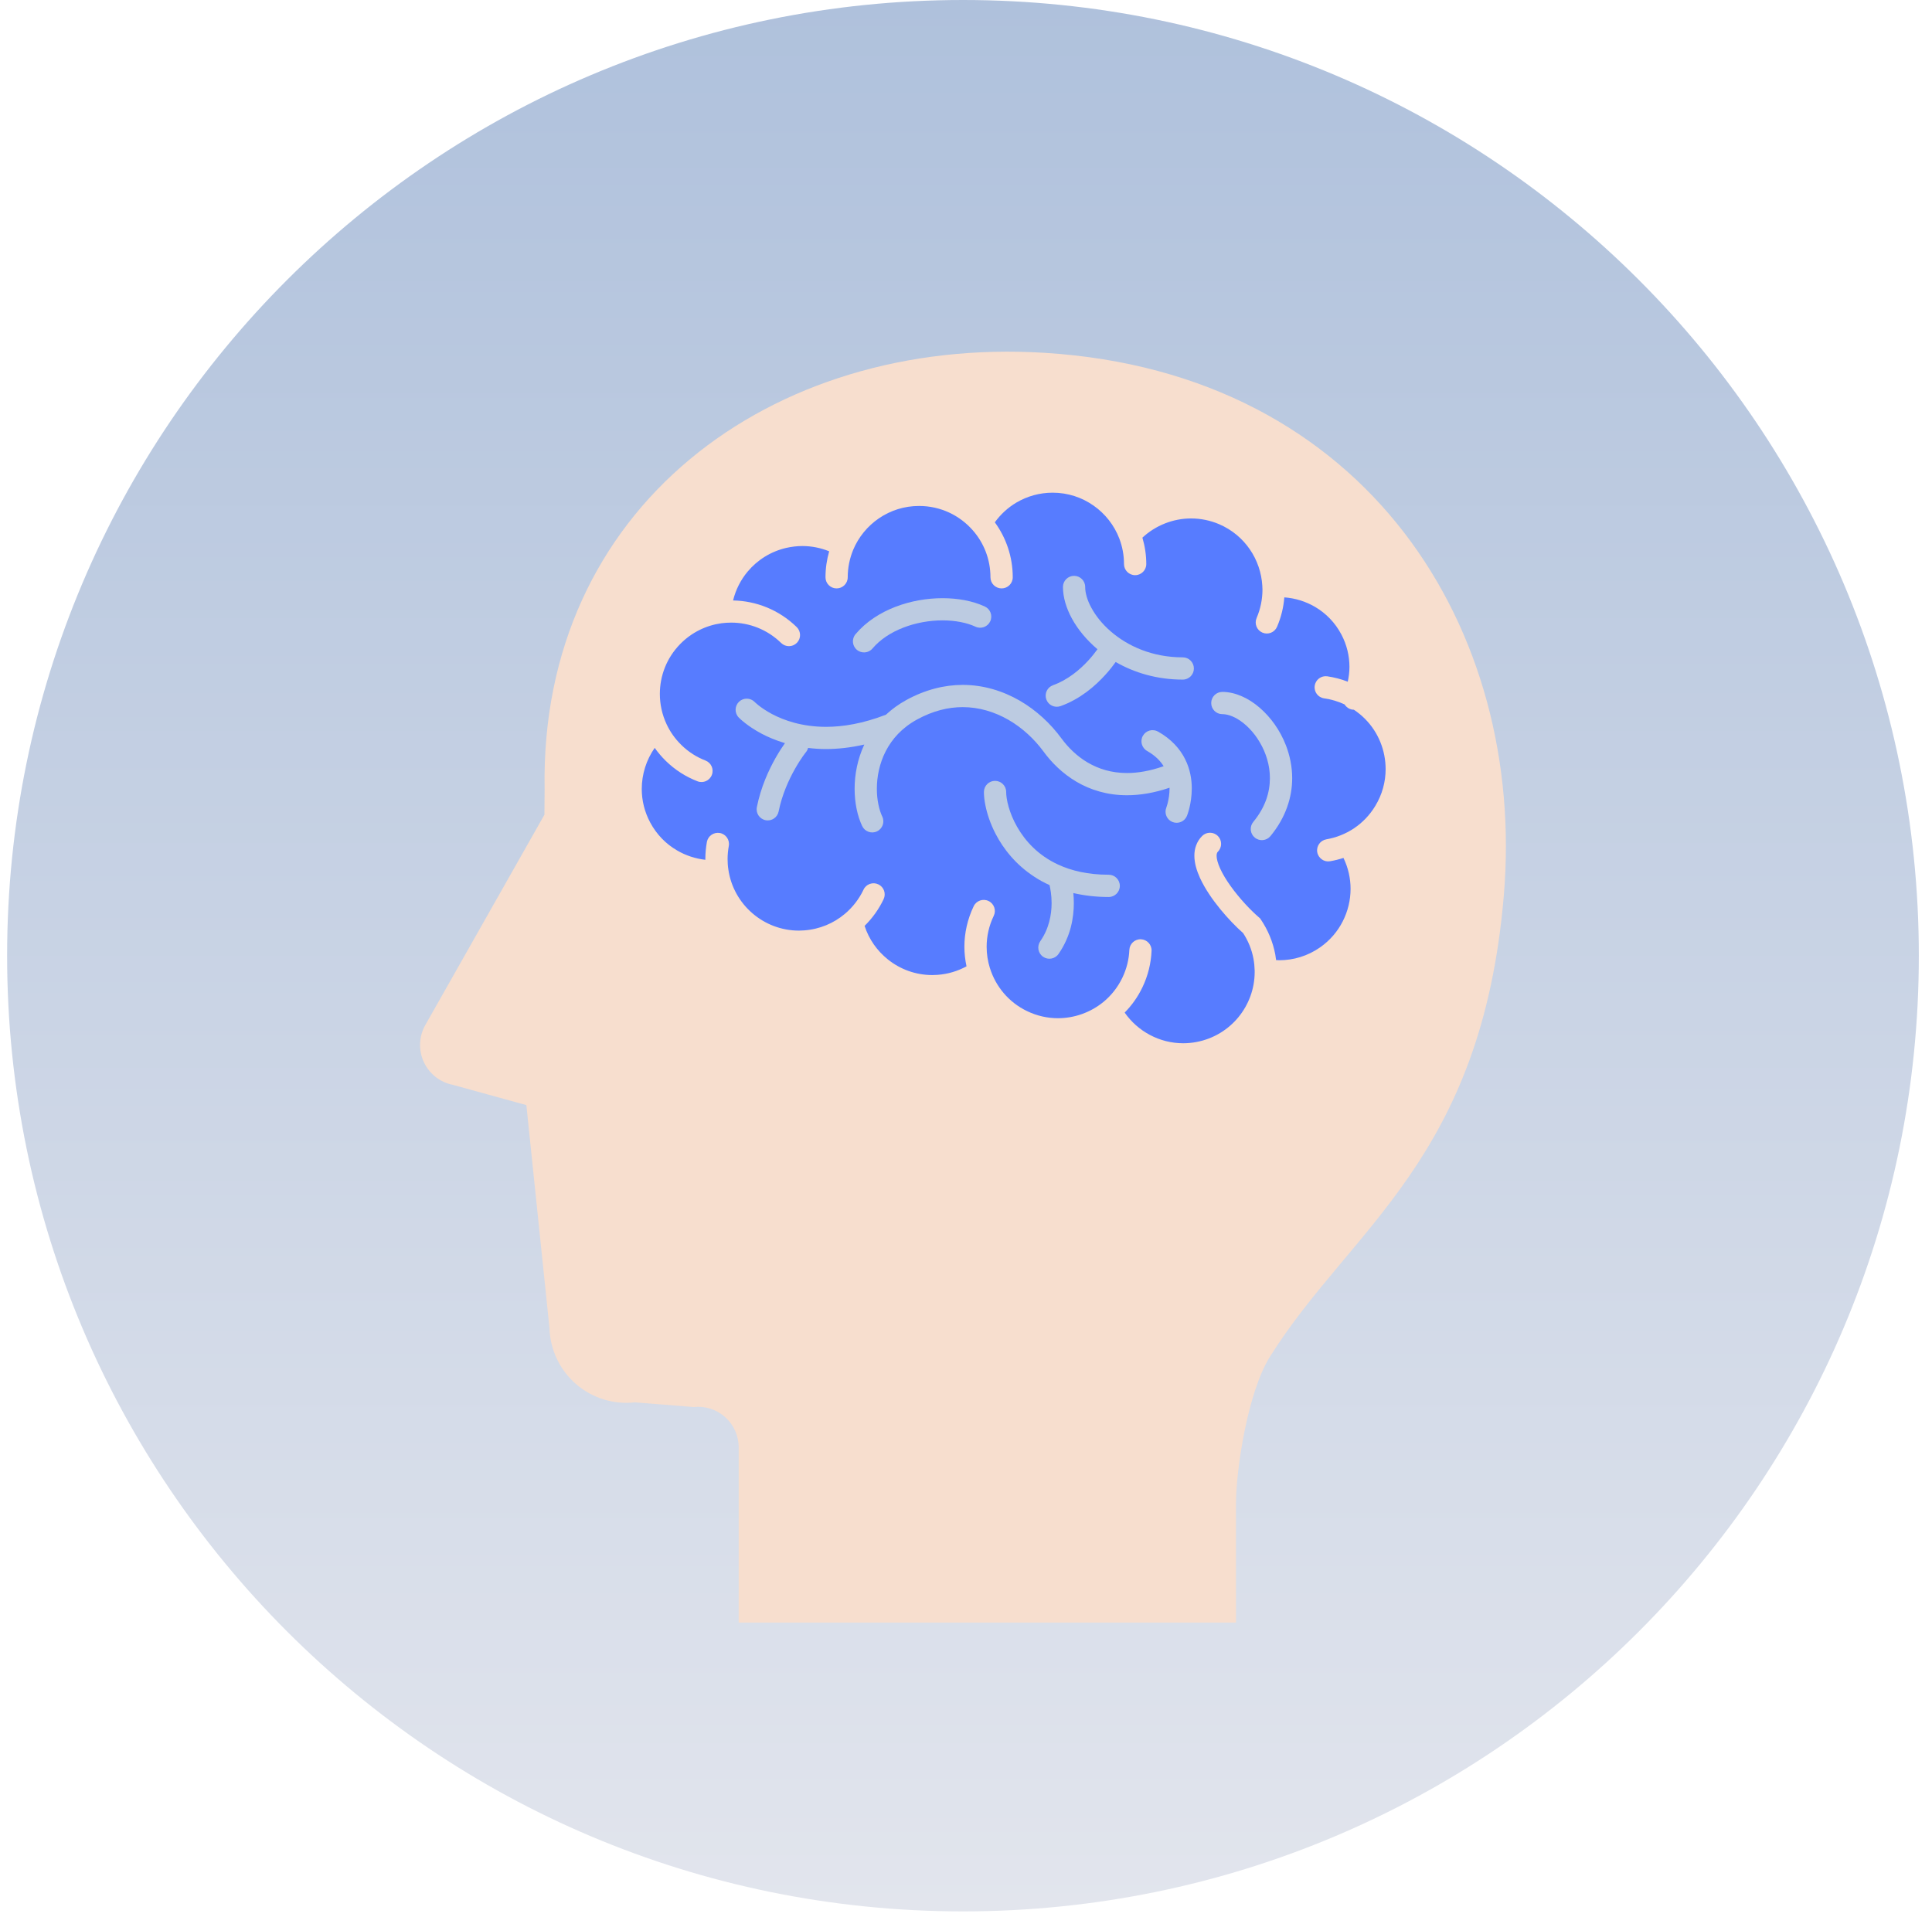
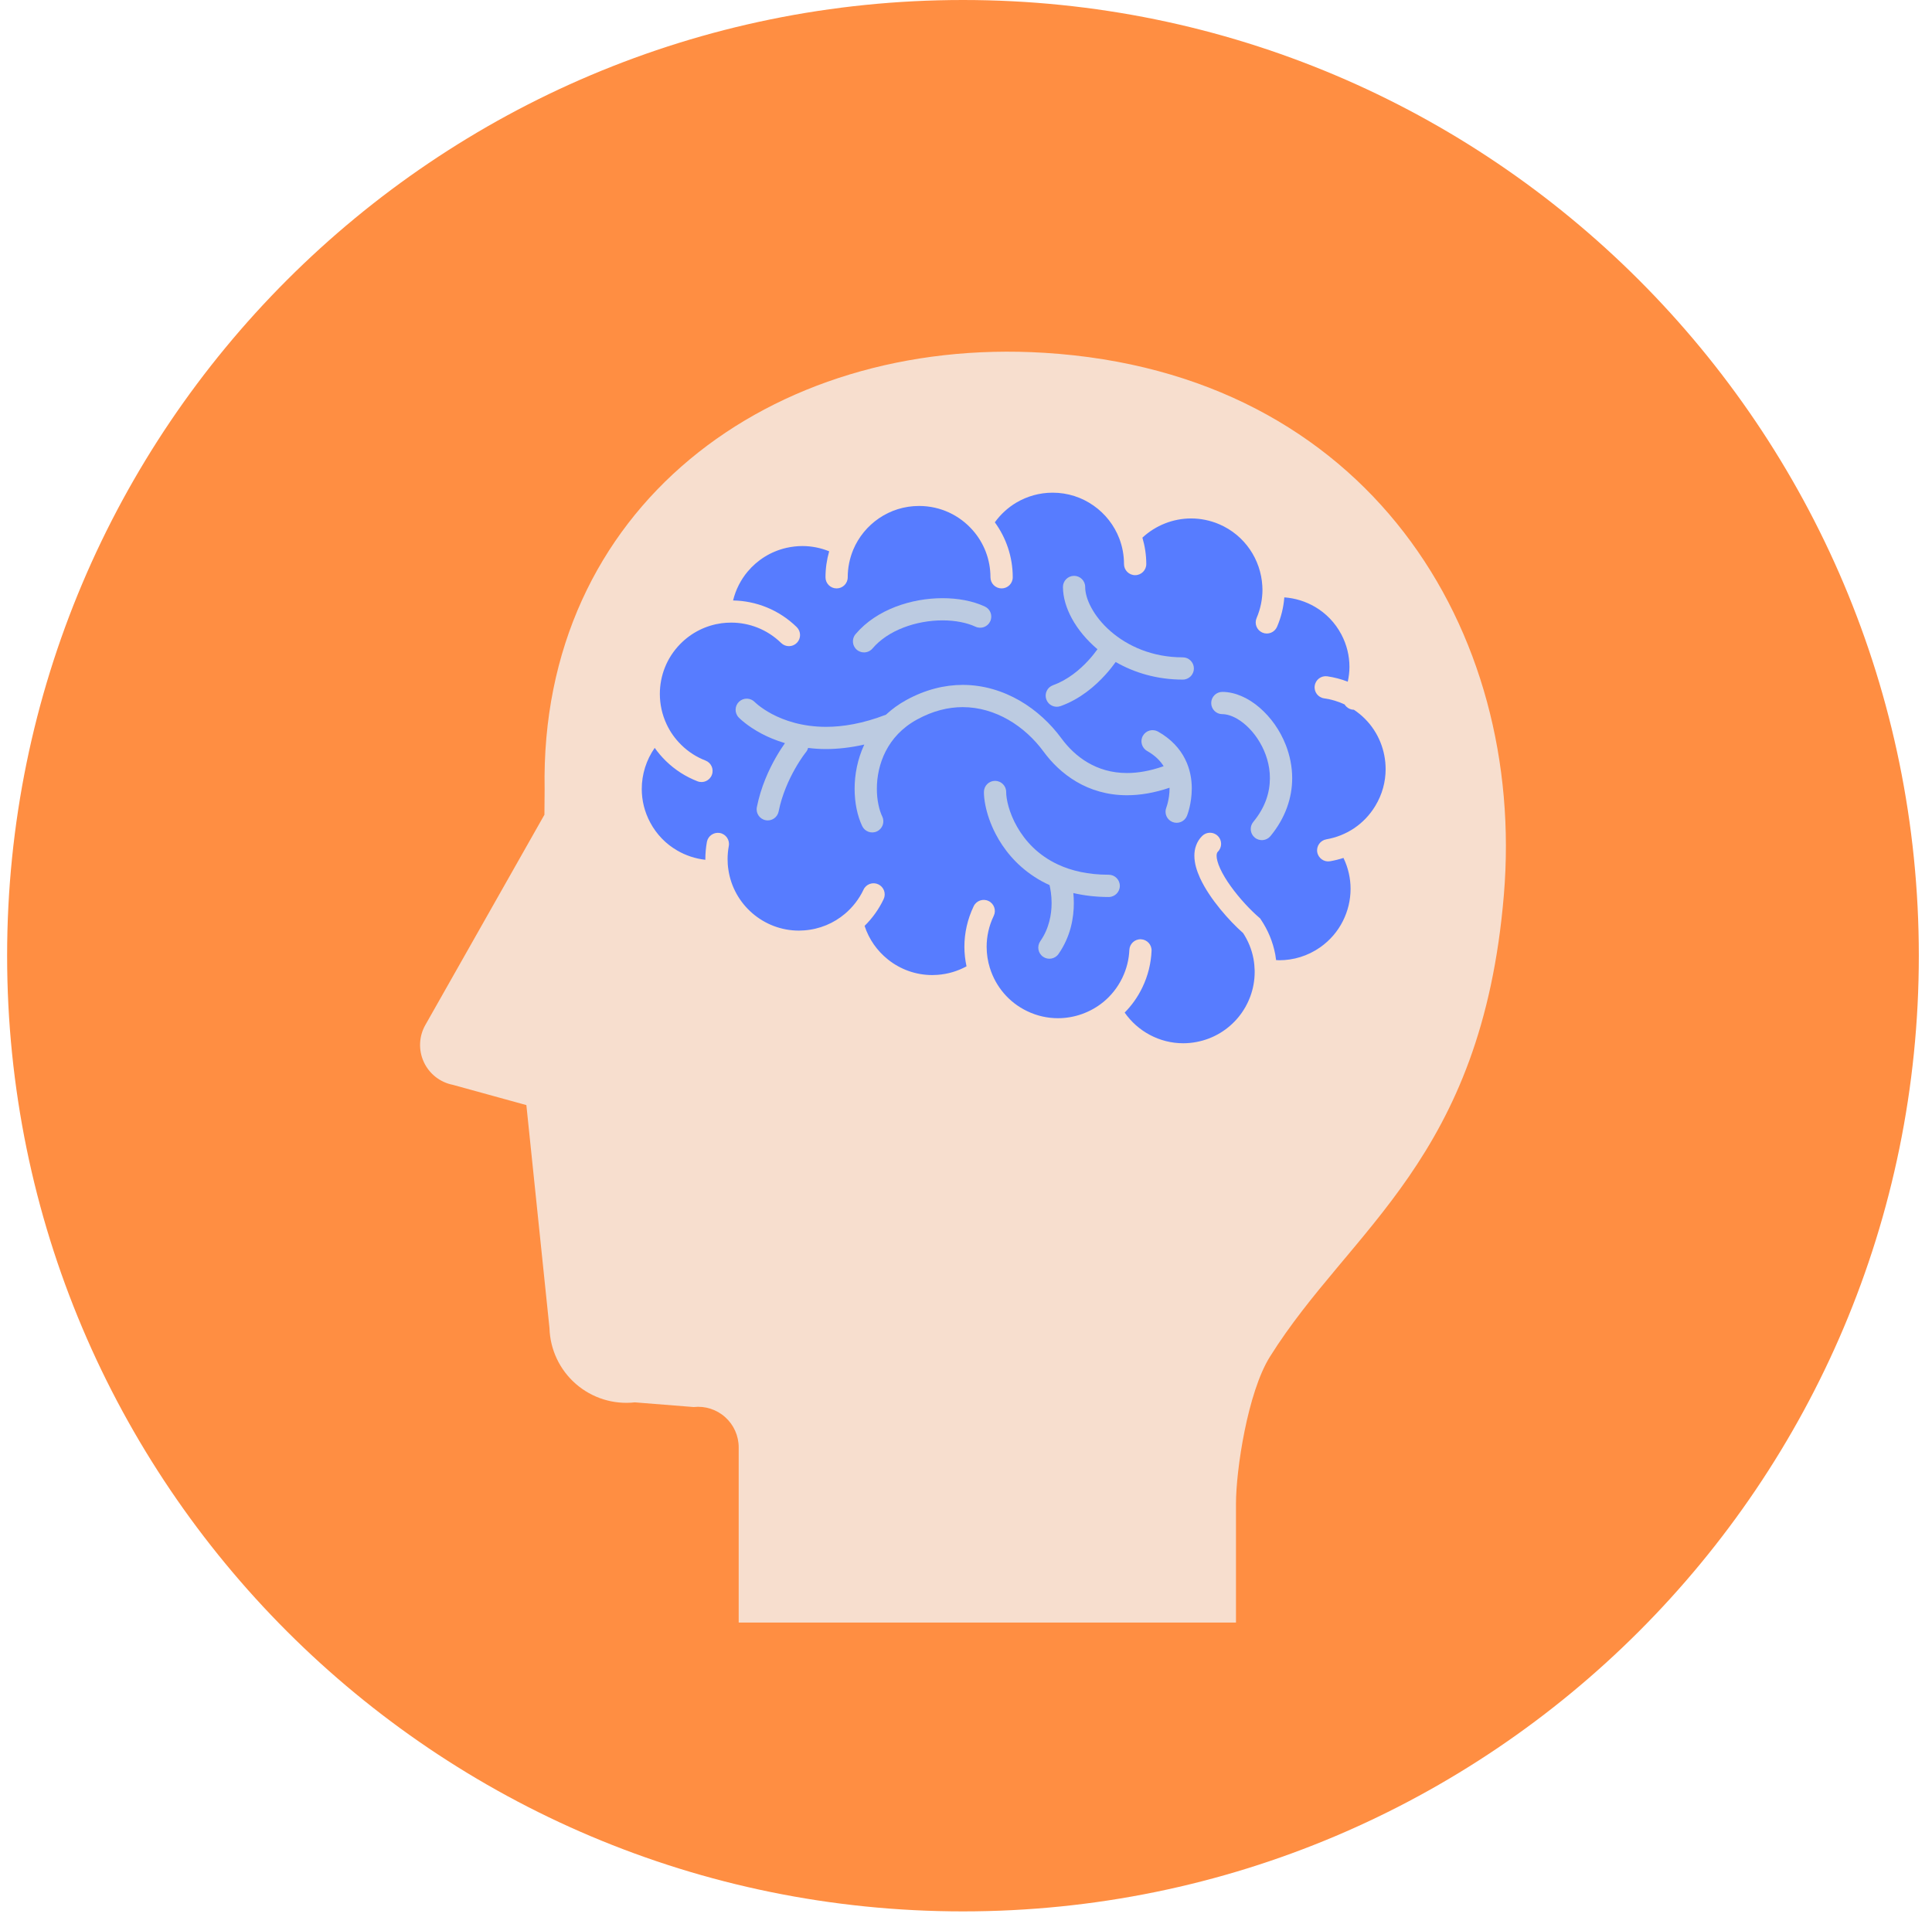
<svg xmlns="http://www.w3.org/2000/svg" width="127" height="126" viewBox="0 0 127 126" fill="none">
-   <circle cx="63.301" cy="62.833" r="62.833" fill="url(#paint0_linear_4741_2343)" />
+   <circle cx="63.301" cy="62.833" r="62.833" fill="#ff8e42" />
  <circle cx="66.319" cy="54.791" r="26.641" fill="#577CFF" />
  <path d="M72.88 57.51C71.515 57.51 70.427 57.247 69.554 56.842C68.246 56.236 67.399 55.303 66.866 54.372C66.6 53.909 66.416 53.448 66.301 53.043C66.185 52.639 66.14 52.283 66.141 52.071C66.141 51.665 65.814 51.338 65.409 51.338C65.005 51.338 64.678 51.665 64.678 52.071C64.678 52.334 64.71 52.624 64.775 52.943C64.887 53.503 65.097 54.148 65.442 54.815C65.956 55.809 66.775 56.855 67.999 57.647C68.306 57.85 68.635 58.031 68.992 58.192C69.049 58.435 69.128 58.861 69.127 59.378C69.127 59.752 69.085 60.168 68.972 60.597C68.859 61.025 68.676 61.46 68.38 61.885C68.153 62.219 68.234 62.673 68.567 62.903C68.898 63.132 69.353 63.051 69.583 62.718C69.983 62.142 70.237 61.542 70.387 60.971C70.536 60.399 70.588 59.854 70.588 59.378C70.588 59.14 70.575 58.916 70.556 58.715C71.26 58.877 72.03 58.974 72.88 58.974C73.284 58.974 73.612 58.646 73.612 58.242C73.612 57.838 73.284 57.51 72.88 57.51Z" fill="#BCCBE1" />
  <path d="M76.123 48.098C75.771 47.902 75.327 48.023 75.127 48.376C74.928 48.726 75.053 49.172 75.405 49.372C75.944 49.681 76.272 50.022 76.492 50.375C75.59 50.691 74.793 50.823 74.085 50.823C73.053 50.822 72.209 50.549 71.494 50.13C70.784 49.713 70.211 49.14 69.775 48.548C69.057 47.568 68.124 46.697 67.023 46.06C65.922 45.427 64.651 45.029 63.284 45.029C62.088 45.029 60.828 45.338 59.577 46.024C59.067 46.303 58.622 46.631 58.237 46.989C56.716 47.575 55.407 47.787 54.297 47.787C52.717 47.784 51.538 47.362 50.749 46.946C50.356 46.737 50.062 46.53 49.871 46.38C49.776 46.303 49.705 46.244 49.662 46.204L49.619 46.162L49.611 46.154C49.33 45.867 48.87 45.859 48.578 46.138C48.288 46.419 48.28 46.88 48.56 47.172C48.602 47.214 49.103 47.726 50.066 48.238C50.487 48.461 51.003 48.679 51.599 48.858C51.441 49.081 51.224 49.408 50.988 49.822C50.536 50.62 50.016 51.743 49.753 53.062C49.671 53.461 49.929 53.845 50.325 53.924C50.721 54.005 51.105 53.745 51.184 53.349C51.406 52.237 51.862 51.246 52.261 50.544C52.461 50.189 52.644 49.912 52.777 49.721C52.844 49.628 52.897 49.555 52.933 49.509C52.951 49.486 52.964 49.47 52.972 49.459L52.983 49.449L52.984 49.446C53.05 49.364 53.094 49.271 53.12 49.172C53.491 49.22 53.882 49.247 54.297 49.247C55.065 49.247 55.908 49.156 56.815 48.951C56.363 49.919 56.179 50.931 56.178 51.857C56.18 52.788 56.358 53.637 56.676 54.311C56.849 54.675 57.285 54.832 57.649 54.659C58.013 54.485 58.17 54.05 57.996 53.685C57.794 53.264 57.638 52.595 57.641 51.857C57.639 51.059 57.814 50.184 58.226 49.383C58.641 48.583 59.282 47.854 60.28 47.306C61.331 46.729 62.338 46.492 63.284 46.49C64.365 46.492 65.382 46.804 66.292 47.327C67.2 47.85 67.992 48.588 68.596 49.411C69.127 50.137 69.839 50.851 70.753 51.391C71.666 51.931 72.788 52.286 74.085 52.284C74.943 52.284 75.874 52.131 76.879 51.79L76.88 51.841C76.88 52.199 76.824 52.525 76.768 52.756C76.742 52.869 76.713 52.962 76.693 53.019C76.684 53.049 76.677 53.071 76.672 53.084L76.668 53.095V53.096C76.52 53.47 76.7 53.893 77.075 54.044C77.45 54.193 77.876 54.01 78.026 53.637C78.046 53.585 78.338 52.853 78.342 51.841C78.342 51.261 78.241 50.579 77.901 49.907C77.566 49.231 76.987 48.585 76.123 48.098Z" fill="#BCCBE1" />
  <path d="M57.354 42.635C57.858 42.041 58.573 41.574 59.388 41.261C60.203 40.944 61.11 40.787 61.961 40.787C62.788 40.787 63.56 40.939 64.124 41.203C64.493 41.373 64.927 41.212 65.094 40.846C65.263 40.48 65.104 40.044 64.739 39.877C63.922 39.499 62.961 39.33 61.961 39.328C60.933 39.328 59.862 39.512 58.861 39.896C57.865 40.28 56.939 40.867 56.241 41.692C55.978 41.999 56.017 42.46 56.324 42.72C56.633 42.983 57.096 42.943 57.354 42.635Z" fill="#BCCBE1" />
  <path d="M68.652 23.196C50.632 22.087 35.457 33.423 35.801 51.893L35.788 53.565L27.959 67.39C27.537 68.135 27.499 69.039 27.857 69.817C28.214 70.596 28.922 71.156 29.763 71.322L34.601 72.656L36.12 87.316C36.161 88.729 36.789 90.061 37.855 90.988C38.921 91.917 40.328 92.356 41.732 92.199L45.595 92.507C46.349 92.423 47.104 92.664 47.669 93.171C48.234 93.676 48.558 94.399 48.558 95.158V106.678H81.247C81.247 106.678 81.247 101.092 81.247 98.864C81.247 96.634 82.017 91.539 83.475 89.205C88.775 80.732 97.401 76.224 98.856 58.848C100.313 41.47 89.941 24.507 68.652 23.196ZM90.4 52.994C89.667 54.205 88.482 54.959 87.188 55.182C86.791 55.252 86.522 55.628 86.589 56.027C86.66 56.424 87.038 56.694 87.435 56.623C87.732 56.572 88.024 56.498 88.313 56.405C88.624 57.051 88.78 57.745 88.78 58.436C88.78 59.174 88.604 59.907 88.267 60.57C87.932 61.232 87.435 61.822 86.783 62.281C85.962 62.856 85.029 63.13 84.103 63.132C84.029 63.132 83.957 63.124 83.884 63.122C83.868 63 83.853 62.879 83.832 62.76V62.758C83.672 61.911 83.341 61.136 82.888 60.462L82.833 60.38L82.758 60.315C82.205 59.84 81.471 59.062 80.904 58.268C80.618 57.872 80.376 57.471 80.212 57.114C80.046 56.755 79.97 56.444 79.973 56.26C79.973 56.178 79.985 56.121 80.001 56.084C80.014 56.048 80.028 56.026 80.056 55.997C80.341 55.713 80.341 55.249 80.056 54.962C79.77 54.678 79.308 54.678 79.024 54.962C78.844 55.139 78.709 55.353 78.628 55.581C78.543 55.803 78.512 56.035 78.512 56.26C78.515 56.766 78.668 57.246 78.882 57.722C79.209 58.432 79.695 59.137 80.222 59.781C80.718 60.385 81.243 60.929 81.715 61.345C82.041 61.843 82.279 62.407 82.396 63.028C82.444 63.29 82.469 63.55 82.475 63.799V63.804C82.475 63.836 82.476 63.869 82.476 63.903C82.476 65.007 82.083 66.053 81.407 66.876C80.731 67.697 79.779 68.294 78.65 68.507C78.356 68.563 78.064 68.59 77.776 68.59C76.226 68.591 74.792 67.811 73.93 66.573C74.395 66.102 74.791 65.551 75.091 64.924V64.925C75.466 64.15 75.663 63.329 75.698 62.515C75.716 62.113 75.404 61.772 75.002 61.754C74.596 61.736 74.256 62.05 74.238 62.452C74.212 63.072 74.062 63.694 73.776 64.287L73.775 64.29C73.467 64.925 73.04 65.457 72.53 65.877L72.528 65.878C71.687 66.564 70.628 66.943 69.545 66.943C68.863 66.943 68.17 66.794 67.512 66.475C66.295 65.89 65.449 64.847 65.075 63.654H65.073C64.931 63.201 64.857 62.725 64.857 62.247C64.857 61.564 65.006 60.871 65.324 60.212C65.5 59.848 65.346 59.411 64.982 59.237C64.62 59.062 64.183 59.213 64.007 59.577C63.594 60.436 63.394 61.35 63.394 62.247C63.394 62.682 63.445 63.112 63.534 63.532C62.963 63.843 62.32 64.043 61.625 64.093H61.623C61.509 64.101 61.398 64.106 61.285 64.106C60.187 64.106 59.171 63.725 58.365 63.079C57.661 62.515 57.121 61.757 56.834 60.873C57.347 60.368 57.773 59.773 58.086 59.114C58.258 58.748 58.102 58.314 57.737 58.142C57.373 57.969 56.934 58.124 56.764 58.491C56.475 59.103 56.054 59.647 55.54 60.08C54.807 60.699 53.883 61.096 52.855 61.17H52.854C52.739 61.178 52.628 61.184 52.517 61.184C50.197 61.184 48.216 59.469 47.88 57.177L47.879 57.17V57.166C47.86 57.056 47.848 56.942 47.84 56.824C47.832 56.712 47.828 56.597 47.828 56.484C47.828 56.19 47.856 55.899 47.908 55.618C47.98 55.221 47.718 54.84 47.321 54.766C46.926 54.695 46.543 54.954 46.468 55.351C46.402 55.719 46.366 56.097 46.366 56.484L46.367 56.528C45.71 56.454 45.072 56.244 44.502 55.909C43.779 55.488 43.166 54.87 42.742 54.078C42.364 53.371 42.186 52.618 42.186 51.871C42.186 50.907 42.485 49.961 43.037 49.17C43.25 49.471 43.491 49.754 43.76 50.02C44.378 50.626 45.092 51.074 45.848 51.366C46.225 51.514 46.647 51.326 46.793 50.948C46.941 50.572 46.751 50.149 46.377 50.003C45.798 49.78 45.256 49.439 44.786 48.977V48.976C44.37 48.57 44.048 48.108 43.818 47.613C43.523 46.985 43.375 46.302 43.375 45.624C43.376 44.434 43.819 43.256 44.713 42.343C45.474 41.567 46.433 41.113 47.428 40.975H47.429H47.431C47.644 40.948 47.856 40.934 48.068 40.934C49.255 40.935 50.434 41.382 51.35 42.275C51.639 42.555 52.1 42.553 52.384 42.263C52.666 41.975 52.66 41.514 52.373 41.23C51.208 40.089 49.699 39.505 48.189 39.478C48.359 38.779 48.687 38.128 49.146 37.58C49.783 36.821 50.655 36.259 51.696 36.019C52.051 35.94 52.4 35.9 52.747 35.9C53.359 35.9 53.956 36.023 54.506 36.246C54.35 36.791 54.264 37.363 54.264 37.956C54.264 38.359 54.591 38.685 54.995 38.685C55.398 38.685 55.725 38.359 55.725 37.956C55.725 37.317 55.855 36.707 56.083 36.152C56.436 35.304 57.034 34.582 57.784 34.072C58.537 33.561 59.438 33.265 60.416 33.265C61.826 33.265 63.084 33.881 63.946 34.865C64.672 35.69 65.108 36.77 65.108 37.956C65.108 38.359 65.437 38.685 65.84 38.685C66.244 38.685 66.573 38.359 66.573 37.956C66.573 36.606 66.135 35.353 65.395 34.34C65.774 33.816 66.256 33.371 66.814 33.041C67.512 32.63 68.325 32.392 69.196 32.392C70.2 32.392 71.122 32.705 71.883 33.239C72.647 33.773 73.243 34.531 73.58 35.41H73.579C73.778 35.932 73.886 36.493 73.886 37.085C73.886 37.488 74.215 37.815 74.618 37.815C75.021 37.815 75.351 37.488 75.351 37.085C75.351 36.481 75.258 35.9 75.096 35.348C75.963 34.543 77.111 34.086 78.296 34.086C78.915 34.086 79.543 34.209 80.15 34.468C80.996 34.834 81.675 35.413 82.159 36.119C82.644 36.826 82.928 37.656 82.978 38.515C82.984 38.603 82.988 38.691 82.988 38.779C82.985 39.4 82.863 40.025 82.603 40.633C82.443 41.004 82.615 41.433 82.985 41.592C83.357 41.751 83.785 41.581 83.946 41.21C84.217 40.579 84.373 39.928 84.425 39.275C85.142 39.326 85.84 39.543 86.458 39.908C87.162 40.324 87.765 40.934 88.176 41.715C88.536 42.398 88.705 43.124 88.706 43.844C88.706 44.173 88.666 44.499 88.595 44.819C88.157 44.647 87.701 44.531 87.246 44.464C86.849 44.409 86.477 44.688 86.423 45.088C86.365 45.489 86.644 45.858 87.042 45.913C87.502 45.978 87.955 46.11 88.387 46.314C88.462 46.439 88.578 46.542 88.722 46.605C88.811 46.644 88.906 46.663 88.999 46.663C89.269 46.843 89.514 47.046 89.734 47.267L89.735 47.269C90.613 48.153 91.084 49.347 91.084 50.567C91.084 51.395 90.865 52.233 90.4 52.994Z" fill="#F7DECE" />
  <path d="M82.806 46.531C82.444 46.218 82.054 45.961 81.642 45.782C81.229 45.599 80.794 45.49 80.349 45.49C79.945 45.49 79.619 45.818 79.619 46.222C79.619 46.626 79.945 46.952 80.349 46.952C80.618 46.952 80.956 47.045 81.316 47.252C81.852 47.559 82.409 48.112 82.811 48.802C83.22 49.493 83.48 50.313 83.477 51.163C83.475 52.096 83.181 53.071 82.383 54.039C82.128 54.349 82.171 54.811 82.482 55.067C82.794 55.326 83.256 55.28 83.512 54.972C84.515 53.759 84.943 52.417 84.942 51.163C84.942 50.401 84.786 49.67 84.531 49.005C84.144 48.007 83.53 47.156 82.806 46.531Z" fill="#C0CDE2" />
  <path d="M77.75 43.218C75.741 43.218 74.128 42.477 73.011 41.509C72.453 41.026 72.026 40.486 71.746 39.968C71.461 39.451 71.332 38.959 71.335 38.59C71.335 38.187 71.007 37.859 70.605 37.859C70.2 37.859 69.873 38.187 69.873 38.59C69.876 39.276 70.09 39.982 70.461 40.666C70.852 41.38 71.421 42.074 72.142 42.684C71.997 42.885 71.797 43.148 71.539 43.426C70.983 44.034 70.18 44.707 69.22 45.049C68.843 45.183 68.643 45.601 68.779 45.982C68.914 46.363 69.331 46.559 69.713 46.425C71.014 45.958 71.986 45.105 72.648 44.379C72.942 44.057 73.17 43.76 73.34 43.524C74.549 44.221 76.043 44.681 77.75 44.681C78.154 44.681 78.48 44.354 78.48 43.951C78.48 43.547 78.154 43.218 77.75 43.218Z" fill="#BCCBE1" />
  <defs>
    <linearGradient id="paint0_linear_4741_2343" x1="63.301" y1="0" x2="63.301" y2="125.665" gradientUnits="userSpaceOnUse">
      <stop stop-color="#AFC1DC" />
      <stop offset="1" stop-color="#E2E5ED" />
    </linearGradient>
  </defs>
</svg>
